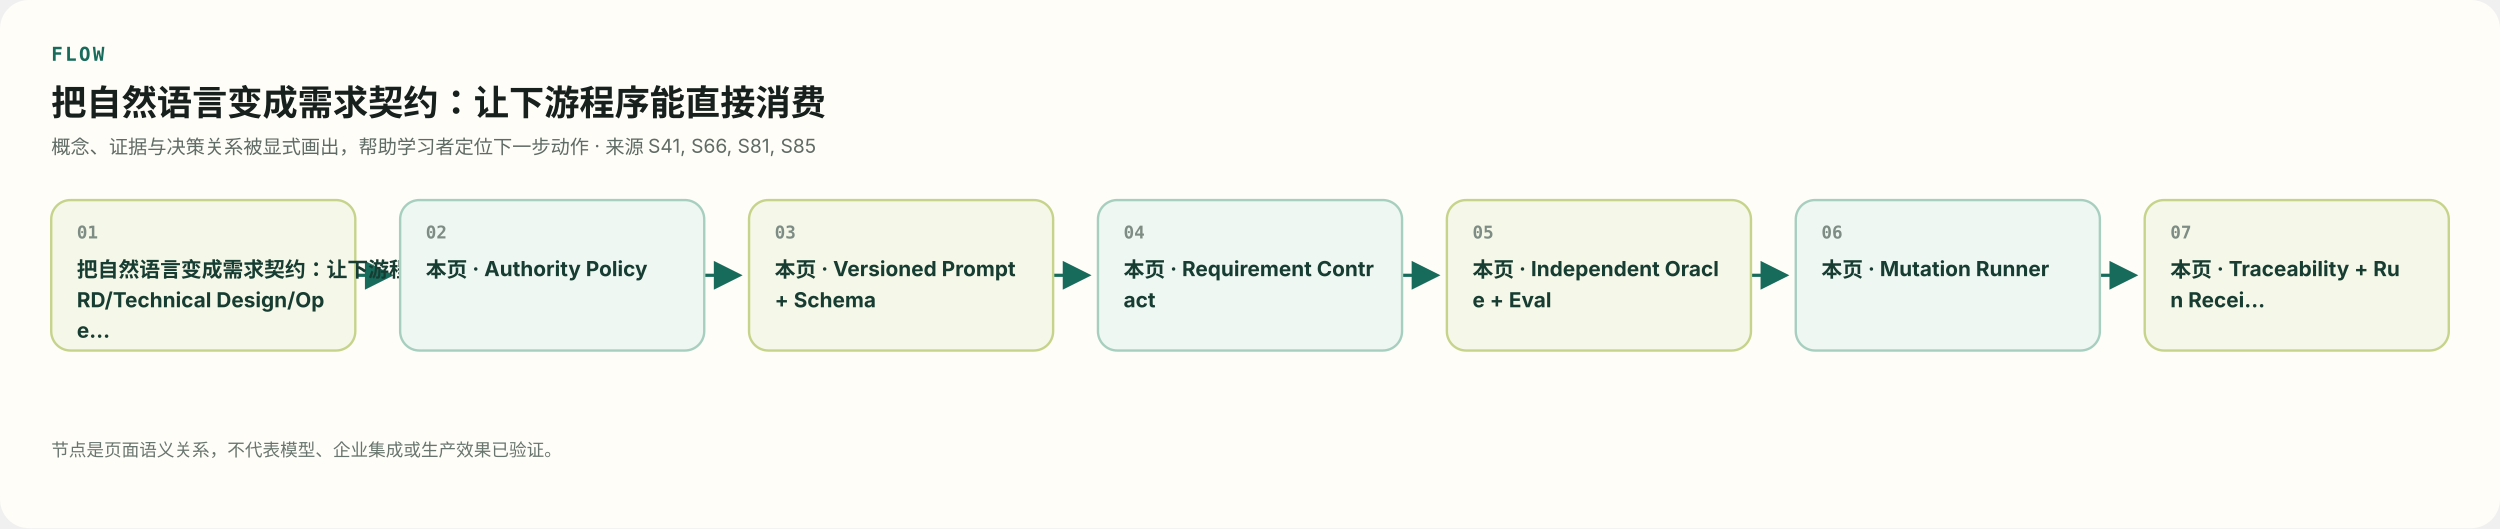
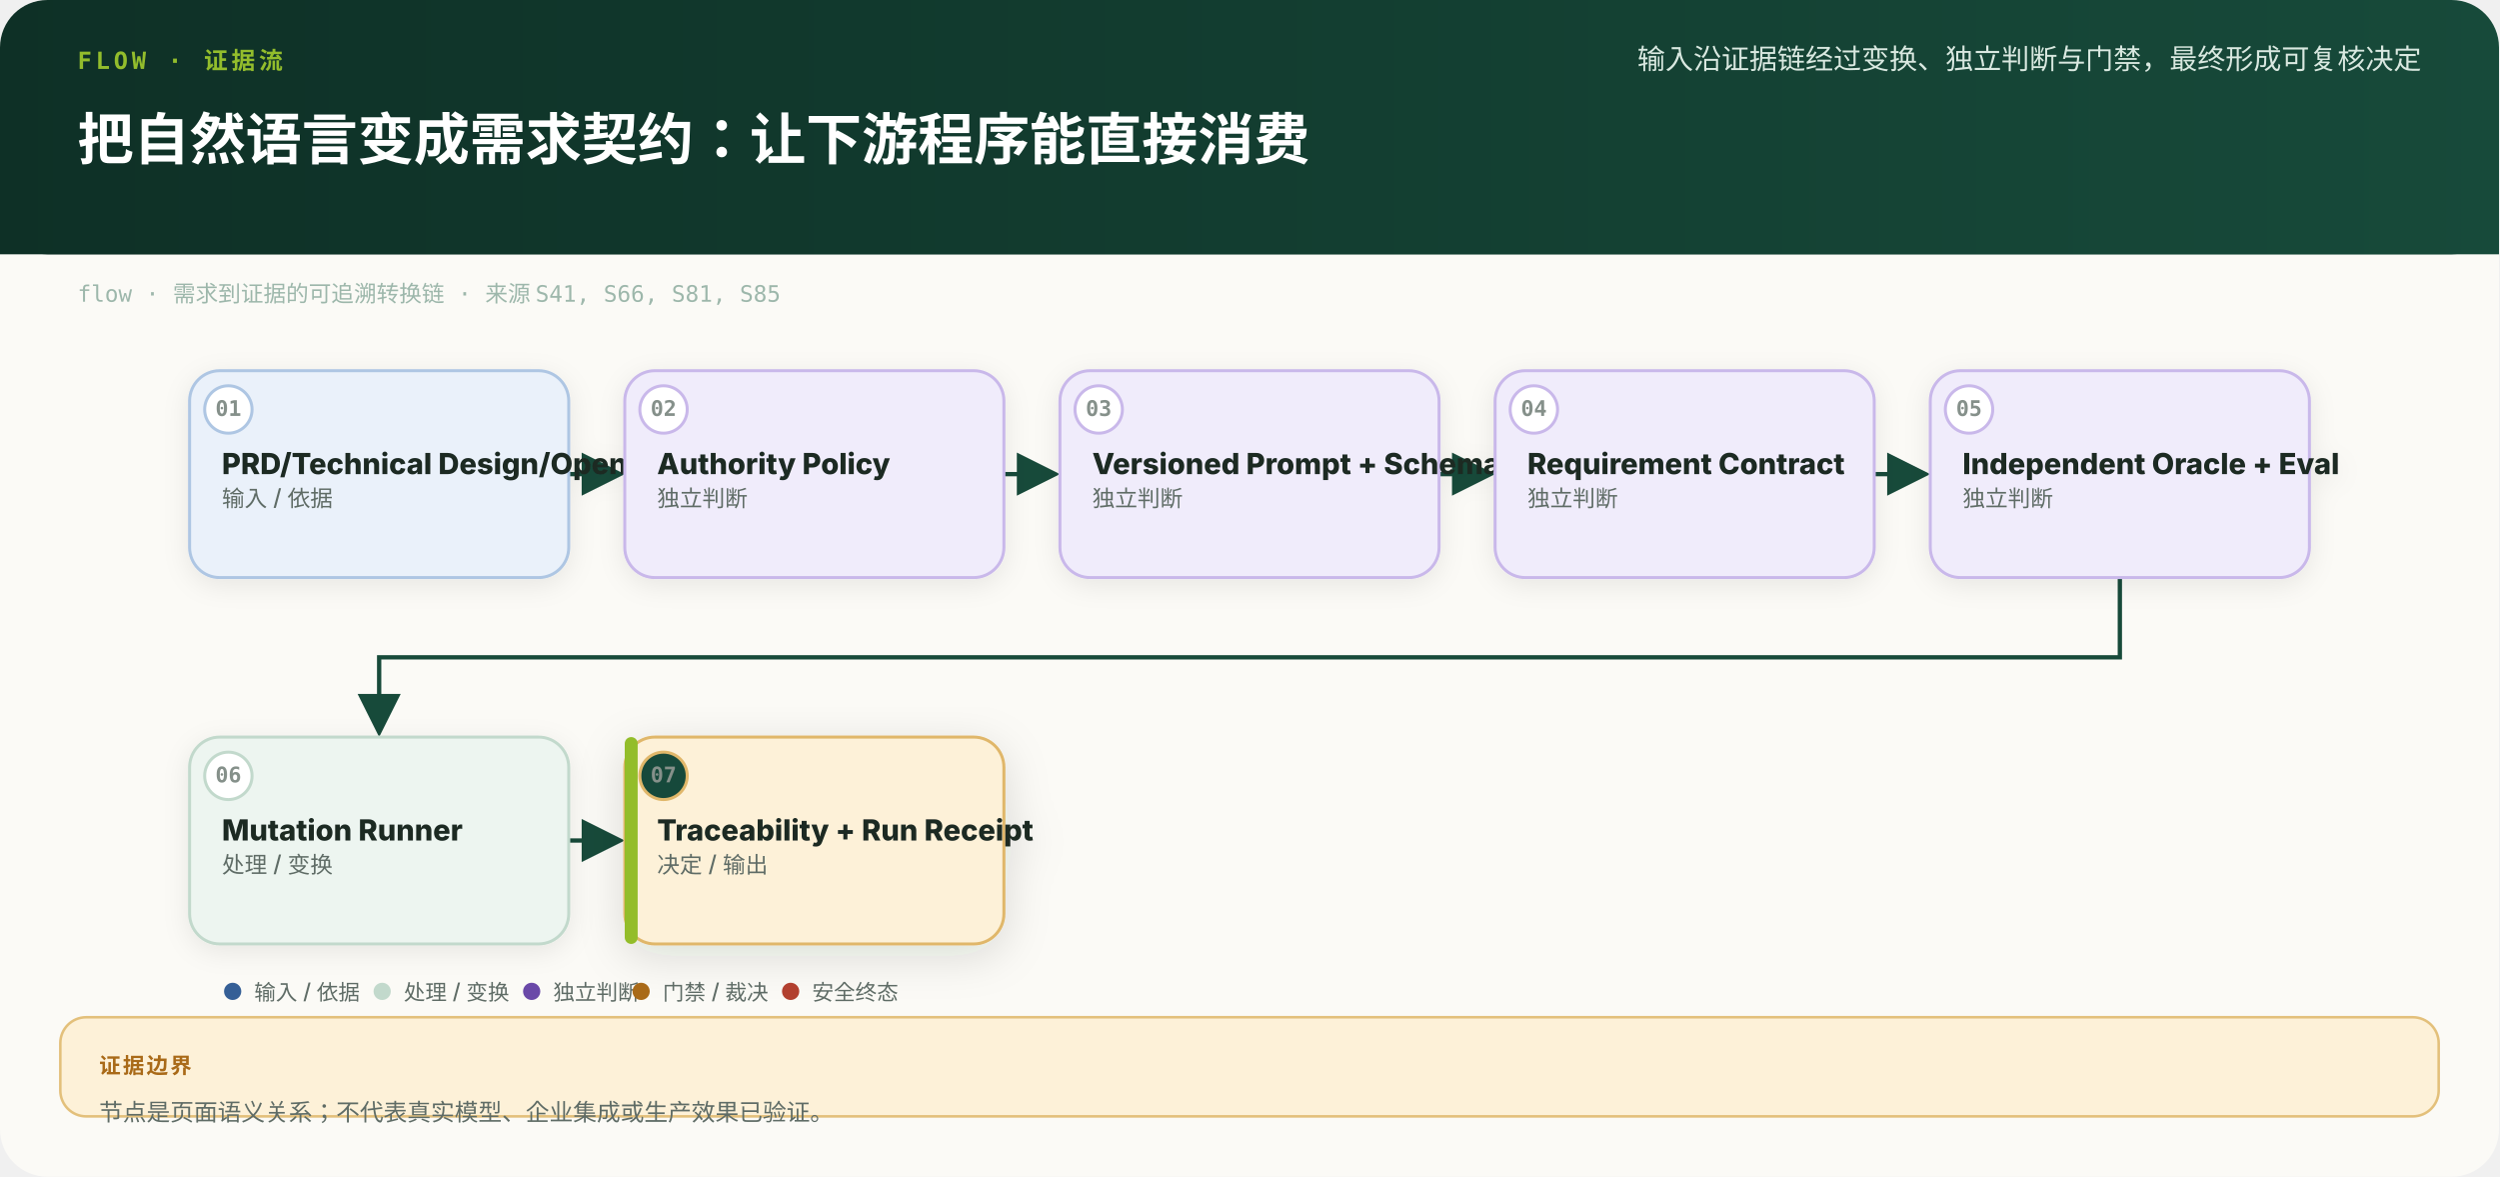
- <svg xmlns="http://www.w3.org/2000/svg" role="img" aria-labelledby="title desc" viewBox="0 0 1562 330" width="1562" height="330">
+ <svg xmlns="http://www.w3.org/2000/svg" role="img" aria-labelledby="title desc" viewBox="0 0 1160 546" width="1160" height="546">
+   <linearGradient id="ds-header-grad" x1="0" y1="0" x2="1" y2="0">
+     <stop offset="0" stop-color="#0e3026" />
+     <stop offset="1" stop-color="#174a3a" />
+   </linearGradient>
  <defs>
-     <marker id="arrow" markerWidth="9" markerHeight="9" refX="7" refY="4.5" orient="auto">
-       <path d="M0,0 L9,4.5 L0,9 z" fill="#176b5b" />
+     <filter id="ds-soft" x="-20%" y="-20%" width="140%" height="150%">
+       <feDropShadow dx="0" dy="3" stdDeviation="6" flood-color="#0e3026" flood-opacity="0.08" />
+     </filter>
+     <filter id="ds-strong" x="-20%" y="-20%" width="140%" height="150%">
+       <feDropShadow dx="0" dy="5" stdDeviation="10" flood-color="#0e3026" flood-opacity="0.13" />
+     </filter>
+     <marker id="ds-arw-forest" markerWidth="10" markerHeight="10" refX="8" refY="5" orient="auto">
+       <path d="M0 0 L10 5 L0 10 z" fill="#174a3a" />
+     </marker>
+     <marker id="ds-arw-amber" markerWidth="10" markerHeight="10" refX="8" refY="5" orient="auto">
+       <path d="M0 0 L10 5 L0 10 z" fill="#a96a18" />
+     </marker>
+     <marker id="ds-arw-red" markerWidth="10" markerHeight="10" refX="8" refY="5" orient="auto">
+       <path d="M0 0 L10 5 L0 10 z" fill="#b2402f" />
+     </marker>
+     <marker id="ds-arw-soft" markerWidth="10" markerHeight="10" refX="8" refY="5" orient="auto">
+       <path d="M0 0 L10 5 L0 10 z" fill="#85908a" />
    </marker>
  </defs>
  <style>
-     .canvas{fill:#fffdf8}.eyebrow{font:700 12px ui-monospace,monospace;letter-spacing:.12em;fill:#176b5b}.title{font:800 22px -apple-system,BlinkMacSystemFont,"PingFang SC",sans-serif;fill:#17201d}.subtitle{font:400 12px -apple-system,BlinkMacSystemFont,"PingFang SC",sans-serif;fill:#5f6b65}.node rect{fill:#eef7f2;stroke:#a7cfc0;stroke-width:1.5}.node:nth-of-type(odd) rect{fill:#f5f7e8;stroke:#c6d38b}.node-index{font:700 11px ui-monospace,monospace;fill:#7d8c84}.node-label{font:700 13px -apple-system,BlinkMacSystemFont,"PingFang SC",sans-serif;fill:#173d32}.arrow{stroke:#176b5b;stroke-width:2;fill:none}.source{font:400 11px ui-monospace,monospace;fill:#68756e}
-   </style>
-   <rect class="canvas" width="100%" height="100%" rx="18" />
-   <text x="32" y="38" class="eyebrow">FLOW</text>
-   <text x="32" y="72" class="title">把自然语言变成需求契约：让下游程序能直接消费</text>
-   <text x="32" y="96" class="subtitle">概念、证据与决策关系被显式画出，帮助学习者定位下一步动作 · 来源 S41, S66, S81, S85</text>
-   <path d="M 222 172 L 242 172" class="arrow" marker-end="url(#arrow)" />
-   <path d="M 440 172 L 460 172" class="arrow" marker-end="url(#arrow)" />
-   <path d="M 658 172 L 678 172" class="arrow" marker-end="url(#arrow)" />
-   <path d="M 876 172 L 896 172" class="arrow" marker-end="url(#arrow)" />
-   <path d="M 1094 172 L 1114 172" class="arrow" marker-end="url(#arrow)" />
-   <path d="M 1312 172 L 1332 172" class="arrow" marker-end="url(#arrow)" />
-   <g class="node">
-     <rect x="32" y="125" width="190" height="94" rx="12" />
-     <text x="48" y="149" class="node-index">01</text>
-     <text x="48" y="173" class="node-label">把自然语言变成需求契约：让下游程序… · P</text>
-     <text x="48" y="192" class="node-label">RD/Technical Design/Op</text>
-     <text x="48" y="211" class="node-label">e…</text>
+     .ds-bg{fill:#fbfaf6}
+     .ds-header{fill:url(#ds-header-grad)}
+     .ds-eyebrow{font:700 11px ui-monospace,SFMono-Regular,Menlo,Consolas,monospace;letter-spacing:.16em;fill:#93bd2c}
+     .ds-title{font:800 26px -apple-system,BlinkMacSystemFont,"Segoe UI","PingFang SC","Hiragino Sans GB","Microsoft YaHei",sans-serif;fill:#ffffff}
+     .ds-subtitle{font:500 13px -apple-system,BlinkMacSystemFont,"Segoe UI","PingFang SC","Hiragino Sans GB","Microsoft YaHei",sans-serif;fill:#d9e8e0}
+     .ds-source{font:500 10.5px ui-monospace,SFMono-Regular,Menlo,Consolas,monospace;fill:#9db7ab}
+     .ds-section{font:800 11px ui-monospace,SFMono-Regular,Menlo,Consolas,monospace;letter-spacing:.12em;fill:#174a3a}
+     .ds-foot{font:500 11px -apple-system,BlinkMacSystemFont,"Segoe UI","PingFang SC","Hiragino Sans GB","Microsoft YaHei",sans-serif;fill:#5f6c66}
+     .ds-footbadge{font:800 10px ui-monospace,SFMono-Regular,Menlo,Consolas,monospace;letter-spacing:.1em;fill:#a96a18}
+     .ds-node rect{stroke-width:1.4}
+     .ds-node-title{font:800 13.5px -apple-system,BlinkMacSystemFont,"Segoe UI","PingFang SC","Hiragino Sans GB","Microsoft YaHei",sans-serif;fill:#1c2924}
+     .ds-node-detail{font:500 10.5px -apple-system,BlinkMacSystemFont,"Segoe UI","PingFang SC","Hiragino Sans GB","Microsoft YaHei",sans-serif;fill:#5f6c66}
+     .ds-node-index{font:800 10px ui-monospace,SFMono-Regular,Menlo,Consolas,monospace;fill:#85908a}
+     .ds-edge{fill:none;stroke:#174a3a;stroke-width:2}
+     .ds-edge-label{font:600 9.5px -apple-system,BlinkMacSystemFont,"Segoe UI","PingFang SC","Hiragino Sans GB","Microsoft YaHei",sans-serif;fill:#5f6c66;paint-order:stroke;stroke:#fbfaf6;stroke-width:4px}
+     .ds-legend{font:500 10px -apple-system,BlinkMacSystemFont,"Segoe UI","PingFang SC","Hiragino Sans GB","Microsoft YaHei",sans-serif;fill:#5f6c66}
+ </style>
+   <rect class="ds-bg" width="1160" height="546" rx="22" />
+   <rect class="ds-header" x="0" y="0" width="1160" height="118" rx="22" />
+   <rect class="ds-header" x="0" y="96" width="1160" height="22" />
+   <text class="ds-eyebrow" x="36" y="32">FLOW · 证据流</text>
+   <text class="ds-subtitle" x="1124" y="32" text-anchor="end">输入沿证据链经过变换、独立判断与门禁，最终形成可复核决定</text>
+   <text class="ds-title" x="36" y="74">把自然语言变成需求契约：让下游程序能直接消费</text>
+   <text class="ds-source" x="36" y="140">flow · 需求到证据的可追溯转换链 · 来源 S41, S66, S81, S85</text>
+   <path d="M 264 220 L 286 220" fill="none" stroke="#174a3a" stroke-width="2" marker-end="url(#ds-arw-forest)" />
+   <path d="M 466 220 L 488 220" fill="none" stroke="#174a3a" stroke-width="2" marker-end="url(#ds-arw-forest)" />
+   <path d="M 668 220 L 690 220" fill="none" stroke="#174a3a" stroke-width="2" marker-end="url(#ds-arw-forest)" />
+   <path d="M 870 220 L 892 220" fill="none" stroke="#174a3a" stroke-width="2" marker-end="url(#ds-arw-forest)" />
+   <path d="M 984 268 V 305 H 176 V 338" fill="none" stroke="#174a3a" stroke-width="2" marker-end="url(#ds-arw-forest)" />
+   <path d="M 264 390 L 286 390" fill="none" stroke="#174a3a" stroke-width="2" marker-end="url(#ds-arw-forest)" />
+   <g class="ds-node" filter="url(#ds-soft)">
+     <rect x="88" y="172" width="176" height="96" rx="14" fill="#eaf1fa" stroke="#aec6e3" />
+     <circle cx="106" cy="190" r="11" fill="#ffffff" stroke="#aec6e3" stroke-width="1.4" />
+     <text class="ds-node-index" x="106" y="193" text-anchor="middle">01</text>
+     <text class="ds-node-title" x="103" y="220">PRD/Technical Design/Open…</text>
+     <text class="ds-node-detail" x="103" y="235">输入 / 依据</text>
  </g>
-   <g class="node">
-     <rect x="250" y="125" width="190" height="94" rx="12" />
-     <text x="266" y="149" class="node-index">02</text>
-     <text x="266" y="173" class="node-label">本页 · Authority Policy</text>
+   <g class="ds-node" filter="url(#ds-soft)">
+     <rect x="290" y="172" width="176" height="96" rx="14" fill="#f0ecfb" stroke="#c9b8ea" />
+     <circle cx="308" cy="190" r="11" fill="#ffffff" stroke="#c9b8ea" stroke-width="1.4" />
+     <text class="ds-node-index" x="308" y="193" text-anchor="middle">02</text>
+     <text class="ds-node-title" x="305" y="220">Authority Policy</text>
+     <text class="ds-node-detail" x="305" y="235">独立判断</text>
  </g>
-   <g class="node">
-     <rect x="468" y="125" width="190" height="94" rx="12" />
-     <text x="484" y="149" class="node-index">03</text>
-     <text x="484" y="173" class="node-label">本页 · Versioned Prompt </text>
-     <text x="484" y="192" class="node-label">+ Schema</text>
+   <g class="ds-node" filter="url(#ds-soft)">
+     <rect x="492" y="172" width="176" height="96" rx="14" fill="#f0ecfb" stroke="#c9b8ea" />
+     <circle cx="510" cy="190" r="11" fill="#ffffff" stroke="#c9b8ea" stroke-width="1.4" />
+     <text class="ds-node-index" x="510" y="193" text-anchor="middle">03</text>
+     <text class="ds-node-title" x="507" y="220">Versioned Prompt + Schema</text>
+     <text class="ds-node-detail" x="507" y="235">独立判断</text>
  </g>
-   <g class="node">
-     <rect x="686" y="125" width="190" height="94" rx="12" />
-     <text x="702" y="149" class="node-index">04</text>
-     <text x="702" y="173" class="node-label">本页 · Requirement Contr</text>
-     <text x="702" y="192" class="node-label">act</text>
+   <g class="ds-node" filter="url(#ds-soft)">
+     <rect x="694" y="172" width="176" height="96" rx="14" fill="#f0ecfb" stroke="#c9b8ea" />
+     <circle cx="712" cy="190" r="11" fill="#ffffff" stroke="#c9b8ea" stroke-width="1.4" />
+     <text class="ds-node-index" x="712" y="193" text-anchor="middle">04</text>
+     <text class="ds-node-title" x="709" y="220">Requirement Contract</text>
+     <text class="ds-node-detail" x="709" y="235">独立判断</text>
  </g>
-   <g class="node">
-     <rect x="904" y="125" width="190" height="94" rx="12" />
-     <text x="920" y="149" class="node-index">05</text>
-     <text x="920" y="173" class="node-label">本页 · Independent Oracl</text>
-     <text x="920" y="192" class="node-label">e + Eval</text>
+   <g class="ds-node" filter="url(#ds-soft)">
+     <rect x="896" y="172" width="176" height="96" rx="14" fill="#f0ecfb" stroke="#c9b8ea" />
+     <circle cx="914" cy="190" r="11" fill="#ffffff" stroke="#c9b8ea" stroke-width="1.4" />
+     <text class="ds-node-index" x="914" y="193" text-anchor="middle">05</text>
+     <text class="ds-node-title" x="911" y="220">Independent Oracle + Eval</text>
+     <text class="ds-node-detail" x="911" y="235">独立判断</text>
  </g>
-   <g class="node">
-     <rect x="1122" y="125" width="190" height="94" rx="12" />
-     <text x="1138" y="149" class="node-index">06</text>
-     <text x="1138" y="173" class="node-label">本页 · Mutation Runner</text>
+   <g class="ds-node" filter="url(#ds-soft)">
+     <rect x="88" y="342" width="176" height="96" rx="14" fill="#edf5f0" stroke="#c2d9cc" />
+     <circle cx="106" cy="360" r="11" fill="#ffffff" stroke="#c2d9cc" stroke-width="1.4" />
+     <text class="ds-node-index" x="106" y="363" text-anchor="middle">06</text>
+     <text class="ds-node-title" x="103" y="390">Mutation Runner</text>
+     <text class="ds-node-detail" x="103" y="405">处理 / 变换</text>
  </g>
-   <g class="node">
-     <rect x="1340" y="125" width="190" height="94" rx="12" />
-     <text x="1356" y="149" class="node-index">07</text>
-     <text x="1356" y="173" class="node-label">本页 · Traceability + Ru</text>
-     <text x="1356" y="192" class="node-label">n Recei…</text>
+   <g class="ds-node" filter="url(#ds-strong)">
+     <rect x="290" y="342" width="176" height="96" rx="14" fill="#fdf1d8" stroke="#e0b76a" stroke-width="2" />
+     <rect x="290" y="342" width="6" height="96" rx="3" fill="#93bd2c" />
+     <circle cx="308" cy="360" r="11" fill="#174a3a" stroke="#e0b76a" stroke-width="1.4" />
+     <text class="ds-node-index" x="308" y="363" text-anchor="middle" fill="#ffffff">07</text>
+     <text class="ds-node-title" x="305" y="390">Traceability + Run Receipt</text>
+     <text class="ds-node-detail" x="305" y="405">决定 / 输出</text>
  </g>
-   <text x="32" y="285" class="source">节点是页面语义关系，不代表模型、企业集成或生产效果已验证。</text>
+   <circle cx="108" cy="460" r="4" fill="#355f96" />
+   <text class="ds-legend" x="118" y="464">输入 / 依据</text>
+   <circle cx="177.4" cy="460" r="4" fill="#c2d9cc" />
+   <text class="ds-legend" x="187.4" y="464">处理 / 变换</text>
+   <circle cx="246.8" cy="460" r="4" fill="#6a49a8" />
+   <text class="ds-legend" x="256.8" y="464">独立判断</text>
+   <circle cx="297.6" cy="460" r="4" fill="#a96a18" />
+   <text class="ds-legend" x="307.6" y="464">门禁 / 裁决</text>
+   <circle cx="367" cy="460" r="4" fill="#b2402f" />
+   <text class="ds-legend" x="377" y="464">安全终态</text>
+   <rect x="28" y="472" width="1104" height="46" rx="12" fill="#fdf1d8" stroke="#e3c07b" stroke-width="1.2" />
+   <text class="ds-footbadge" x="46" y="498">证据边界</text>
+   <text class="ds-foot" x="46" y="520">节点是页面语义关系；不代表真实模型、企业集成或生产效果已验证。</text>
</svg>
